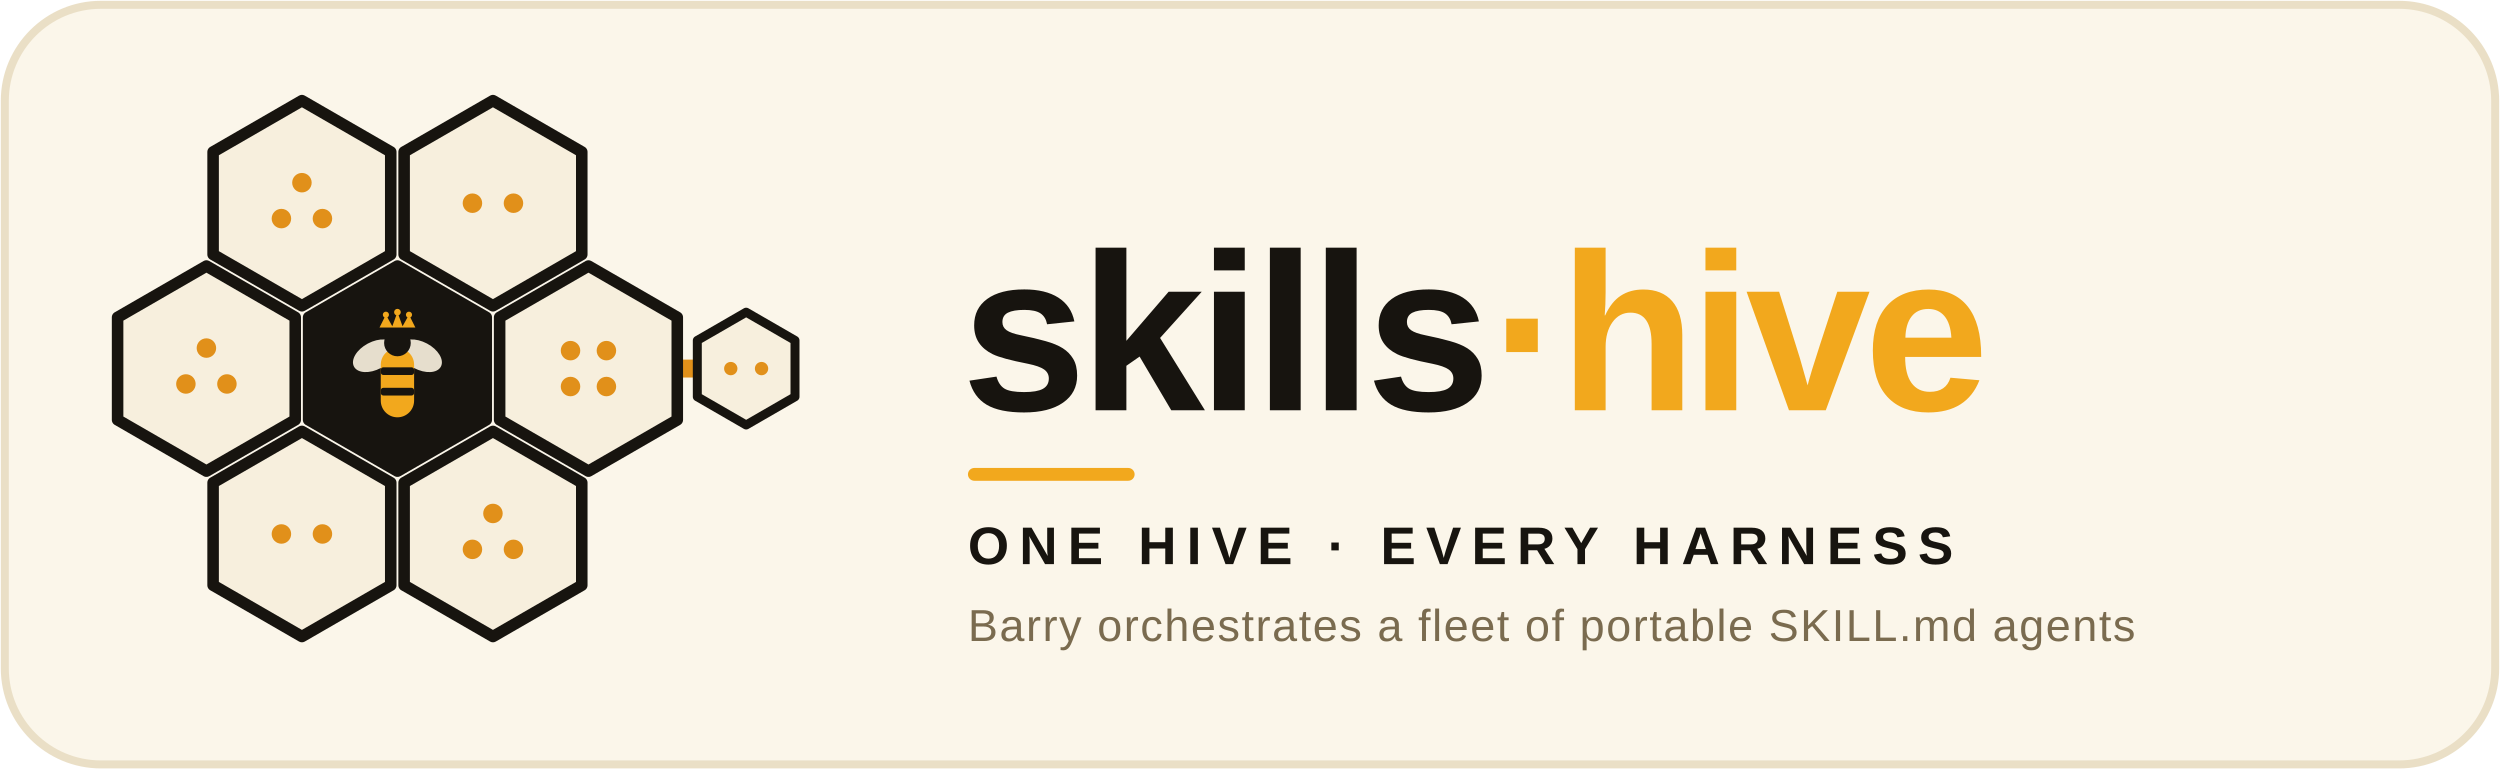
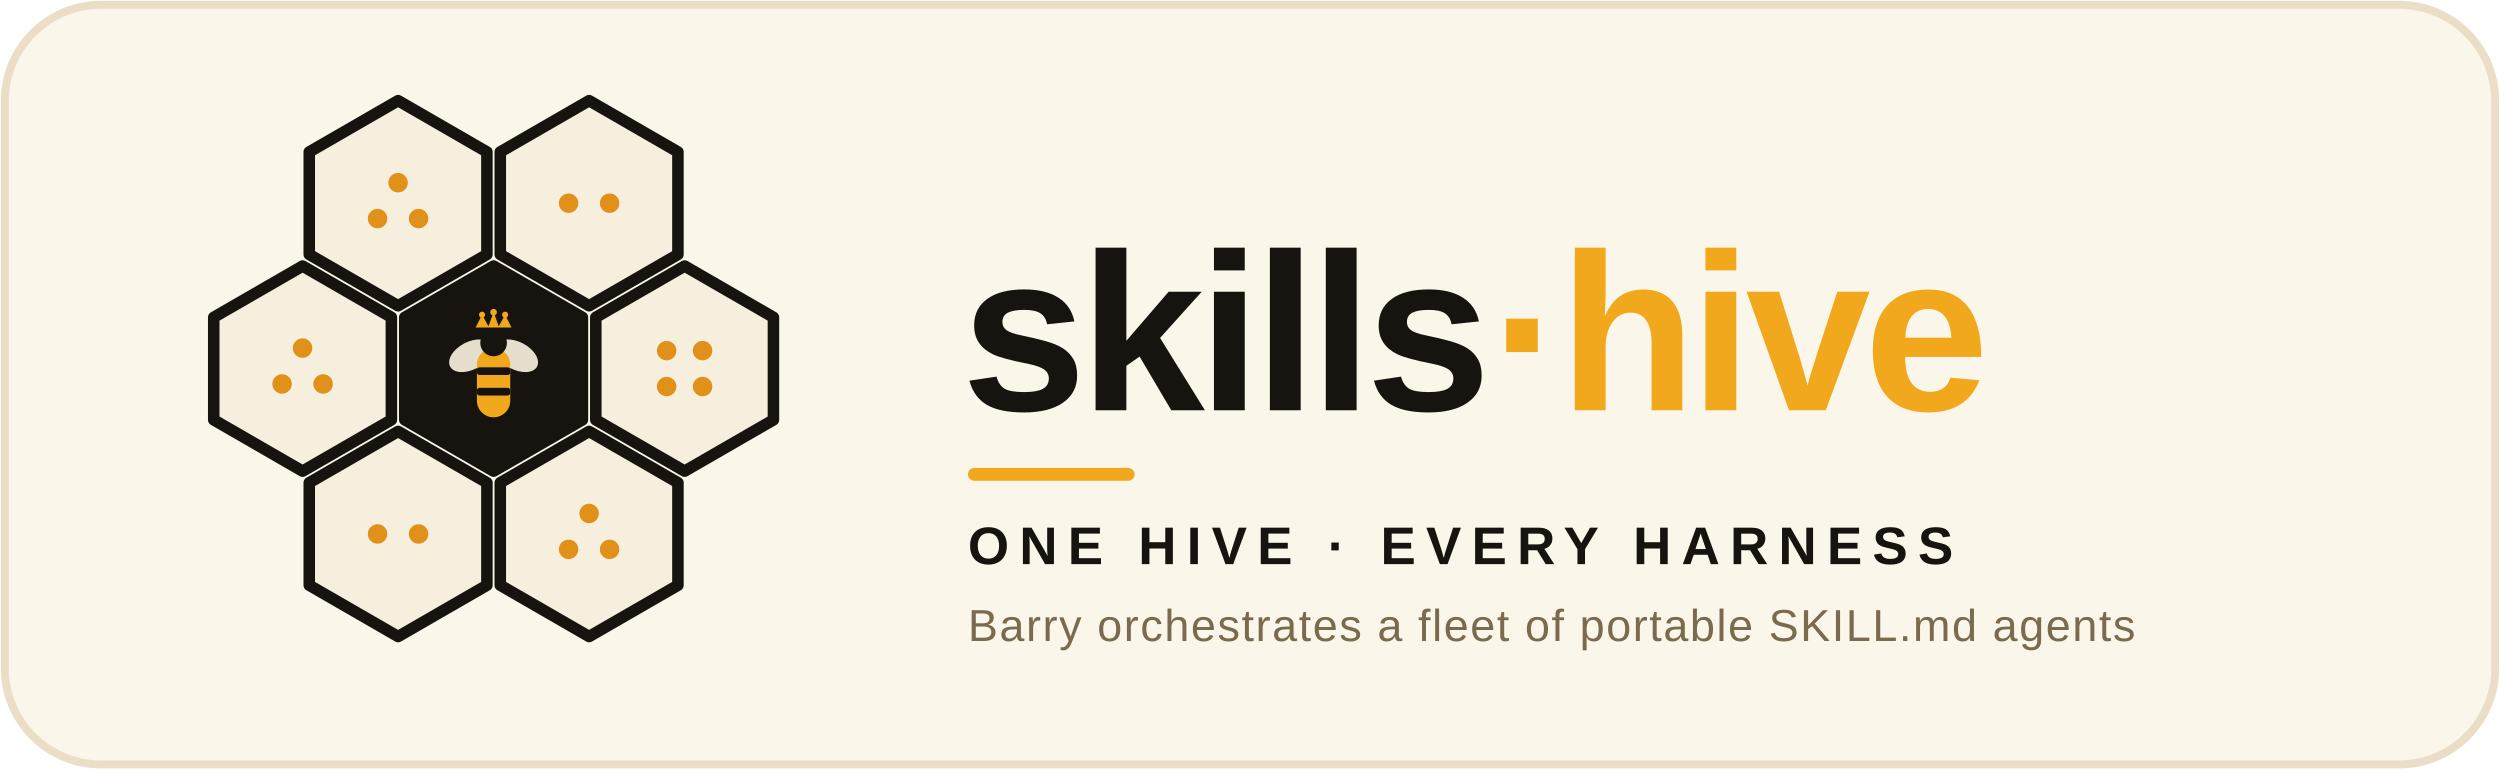
<svg xmlns="http://www.w3.org/2000/svg" viewBox="0 0 780 240" role="img" aria-label="skills-hive — portable agent skills">
  <rect x="1.5" y="1.5" width="777" height="237" rx="30" fill="#FBF6EA" stroke="#EADFC6" stroke-width="2.5" />
-   <g transform="translate(24,15) scale(0.8)">
-     <rect x="232.5" y="121.5" width="11" height="7" rx="3" fill="#E1901A" />
+   <g transform="translate(54,15) scale(0.8)">
    <g fill="#F7EFDD" stroke="#17140F" stroke-width="4.5" stroke-linejoin="round">
      <polygon transform="translate(87.75,60.5)" points="34.64,20 0,40 -34.64,20 -34.64,-20 0,-40 34.64,-20" />
      <polygon transform="translate(162.25,60.5)" points="34.64,20 0,40 -34.64,20 -34.64,-20 0,-40 34.64,-20" />
      <polygon transform="translate(199.5,125)" points="34.64,20 0,40 -34.64,20 -34.64,-20 0,-40 34.64,-20" />
      <polygon transform="translate(162.25,189.5)" points="34.64,20 0,40 -34.64,20 -34.64,-20 0,-40 34.64,-20" />
      <polygon transform="translate(87.75,189.5)" points="34.64,20 0,40 -34.64,20 -34.64,-20 0,-40 34.64,-20" />
      <polygon transform="translate(50.5,125)" points="34.64,20 0,40 -34.64,20 -34.64,-20 0,-40 34.64,-20" />
    </g>
-     <polygon transform="translate(261,125)" points="19.05,11 0,22 -19.05,11 -19.05,-11 0,-22 19.05,-11" fill="#F7EFDD" stroke="#17140F" stroke-width="3.5" stroke-linejoin="round" />
    <polygon transform="translate(125,125)" points="34.64,20 0,40 -34.64,20 -34.64,-20 0,-40 34.64,-20" fill="#17140F" stroke="#17140F" stroke-width="4.5" stroke-linejoin="round" />
    <g fill="#E1901A">
      <circle cx="87.75" cy="52.5" r="3.8" />
      <circle cx="79.75" cy="66.5" r="3.8" />
      <circle cx="95.75" cy="66.5" r="3.8" />
      <circle cx="154.25" cy="60.5" r="3.8" />
      <circle cx="170.25" cy="60.5" r="3.8" />
      <circle cx="192.5" cy="118" r="3.8" />
      <circle cx="206.5" cy="118" r="3.8" />
      <circle cx="192.5" cy="132" r="3.8" />
      <circle cx="206.5" cy="132" r="3.8" />
      <circle cx="162.25" cy="181.5" r="3.8" />
      <circle cx="154.25" cy="195.5" r="3.8" />
      <circle cx="170.25" cy="195.5" r="3.8" />
      <circle cx="79.75" cy="189.5" r="3.8" />
      <circle cx="95.75" cy="189.5" r="3.8" />
      <circle cx="50.5" cy="117" r="3.8" />
      <circle cx="42.5" cy="131" r="3.8" />
      <circle cx="58.5" cy="131" r="3.8" />
-       <circle cx="255" cy="125" r="2.6" />
-       <circle cx="267" cy="125" r="2.6" />
    </g>
    <g>
      <ellipse cx="116" cy="120" rx="9" ry="5.4" fill="#F7EFDD" opacity="0.92" transform="rotate(-28 116 120)" />
      <ellipse cx="134" cy="120" rx="9" ry="5.4" fill="#F7EFDD" opacity="0.92" transform="rotate(28 134 120)" />
      <rect x="118.5" y="117" width="13" height="27" rx="6.5" fill="#F2A81D" />
      <rect x="118.5" y="124.5" width="13" height="3" rx="1" fill="#17140F" />
      <rect x="118.5" y="132.5" width="13" height="3" rx="1" fill="#17140F" />
      <circle cx="125" cy="115" r="5.2" fill="#17140F" />
      <path d="M118,109 L120.5,104 L123,108.5 L125,103 L127,108.5 L129.5,104 L132,109 Z" fill="#F2A81D" />
      <circle cx="120.5" cy="104" r="1.2" fill="#F2A81D" />
      <circle cx="125" cy="103" r="1.3" fill="#F2A81D" />
      <circle cx="129.5" cy="104" r="1.2" fill="#F2A81D" />
    </g>
  </g>
  <g font-family="'Poppins','Futura','Century Gothic','Trebuchet MS','Helvetica Neue',Arial,sans-serif">
    <text x="300" y="128" font-size="70" font-weight="800" letter-spacing="-2" fill="#17140F">skills<tspan fill="#F2A81D">·hive</tspan>
    </text>
    <rect x="302" y="146" width="52" height="4" rx="2" fill="#F2A81D" />
    <text x="302" y="176" font-size="16.5" font-weight="700" letter-spacing="3.2" fill="#17140F">ONE HIVE · EVERY HARNESS</text>
    <text x="302" y="200" font-size="14" font-weight="500" letter-spacing="0.5" fill="#7A6B4F">Barry orchestrates a fleet of portable SKILL.md agents</text>
  </g>
</svg>
